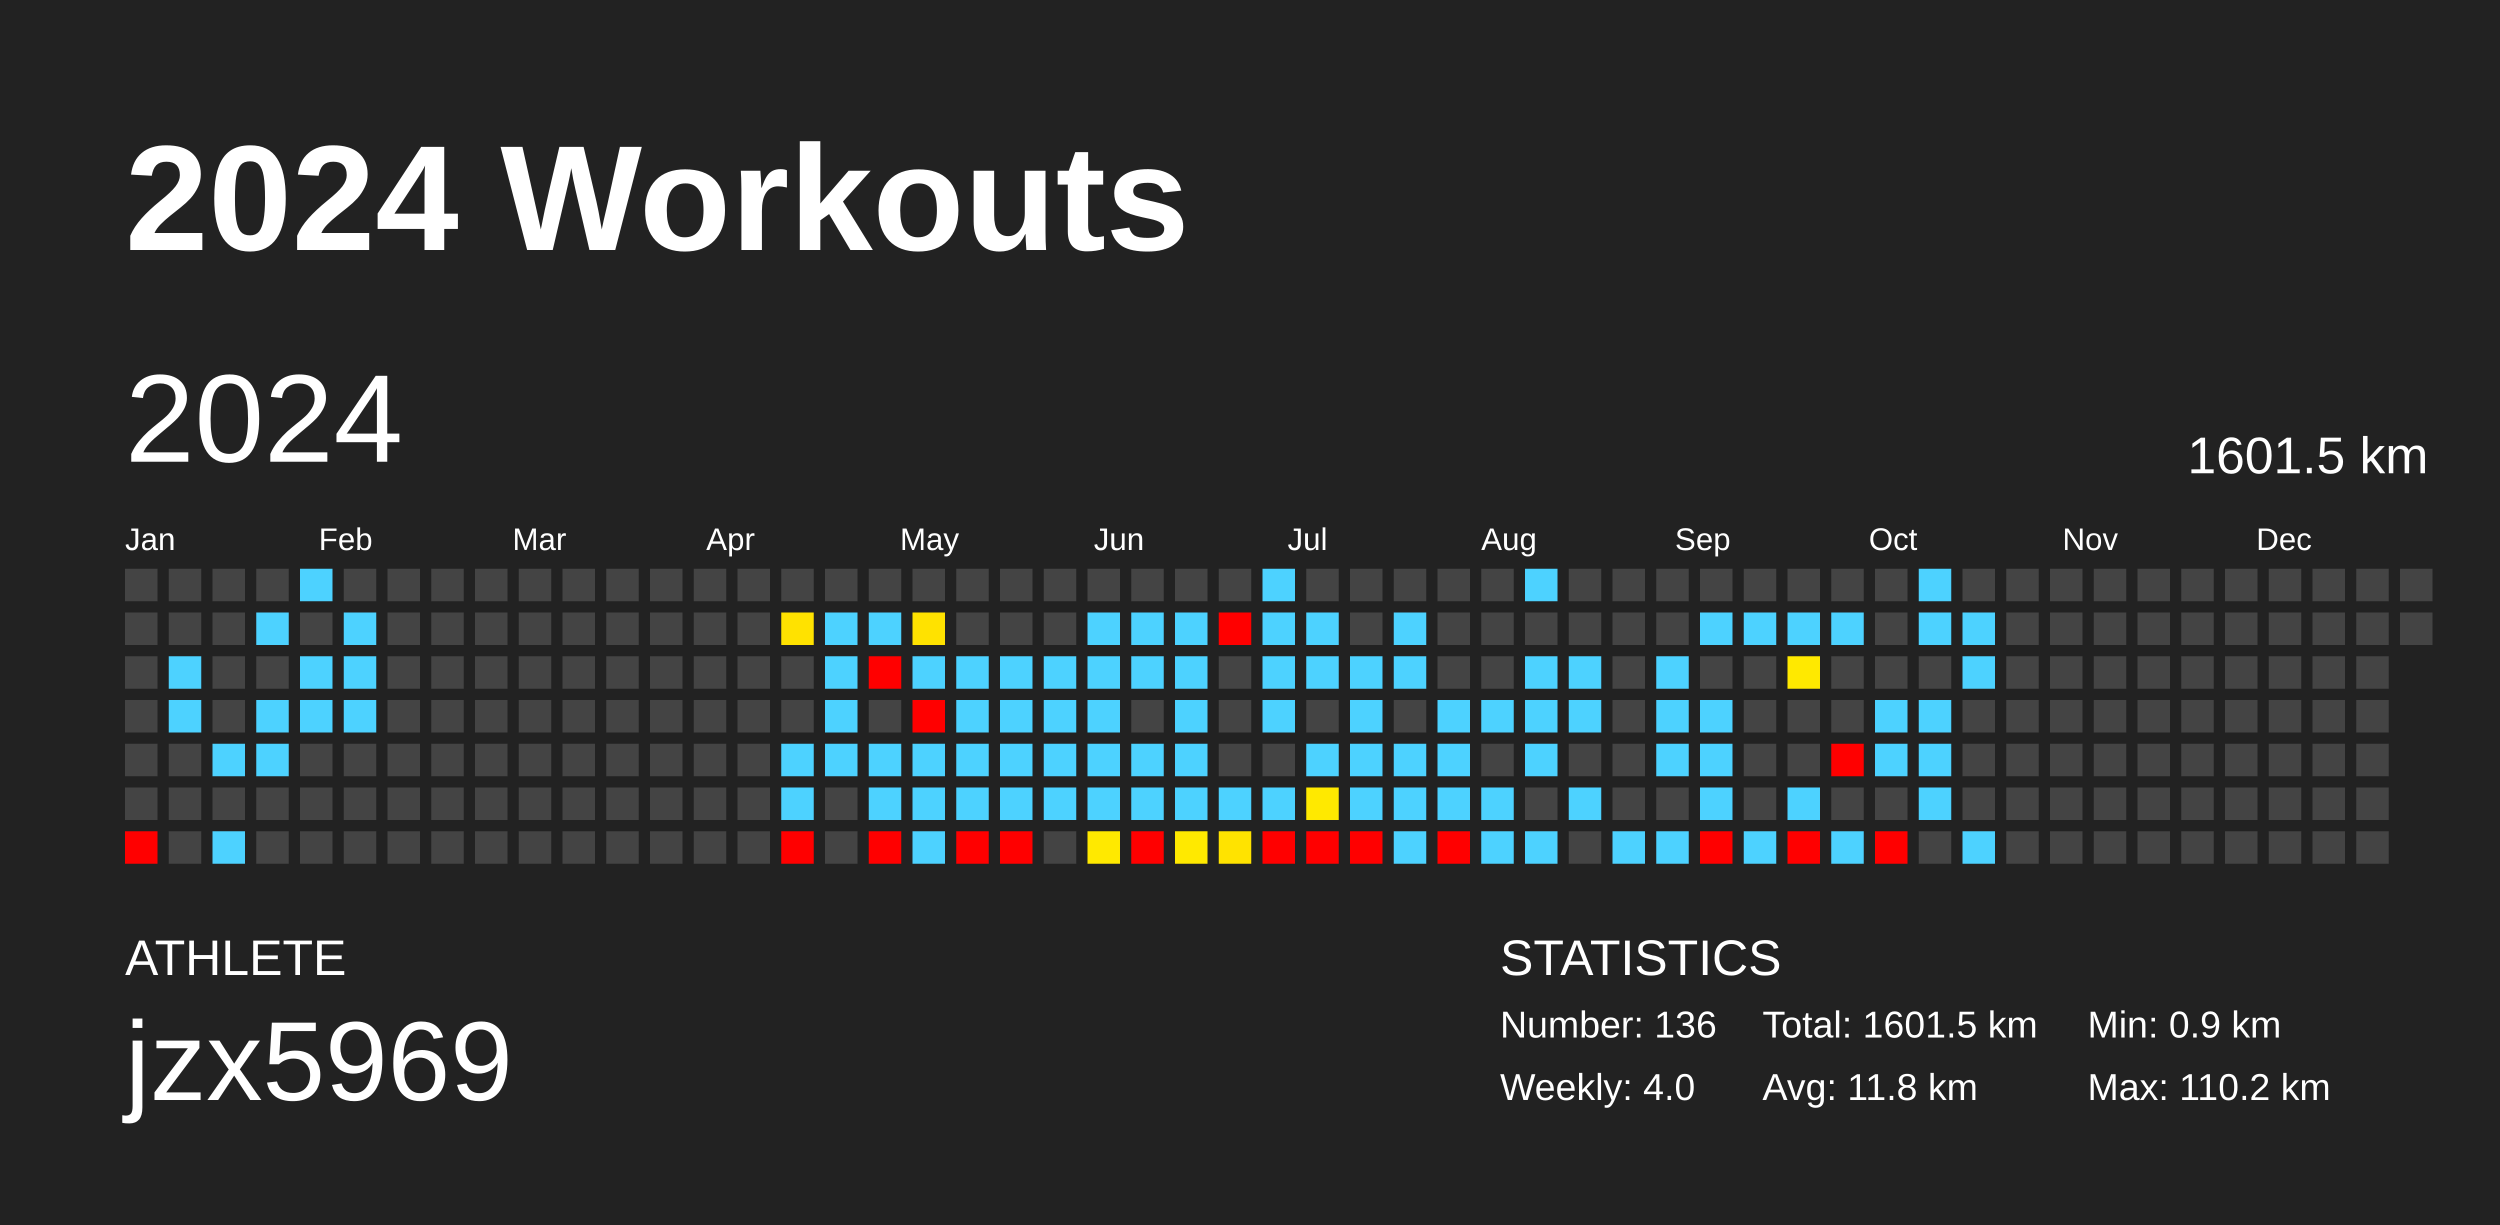
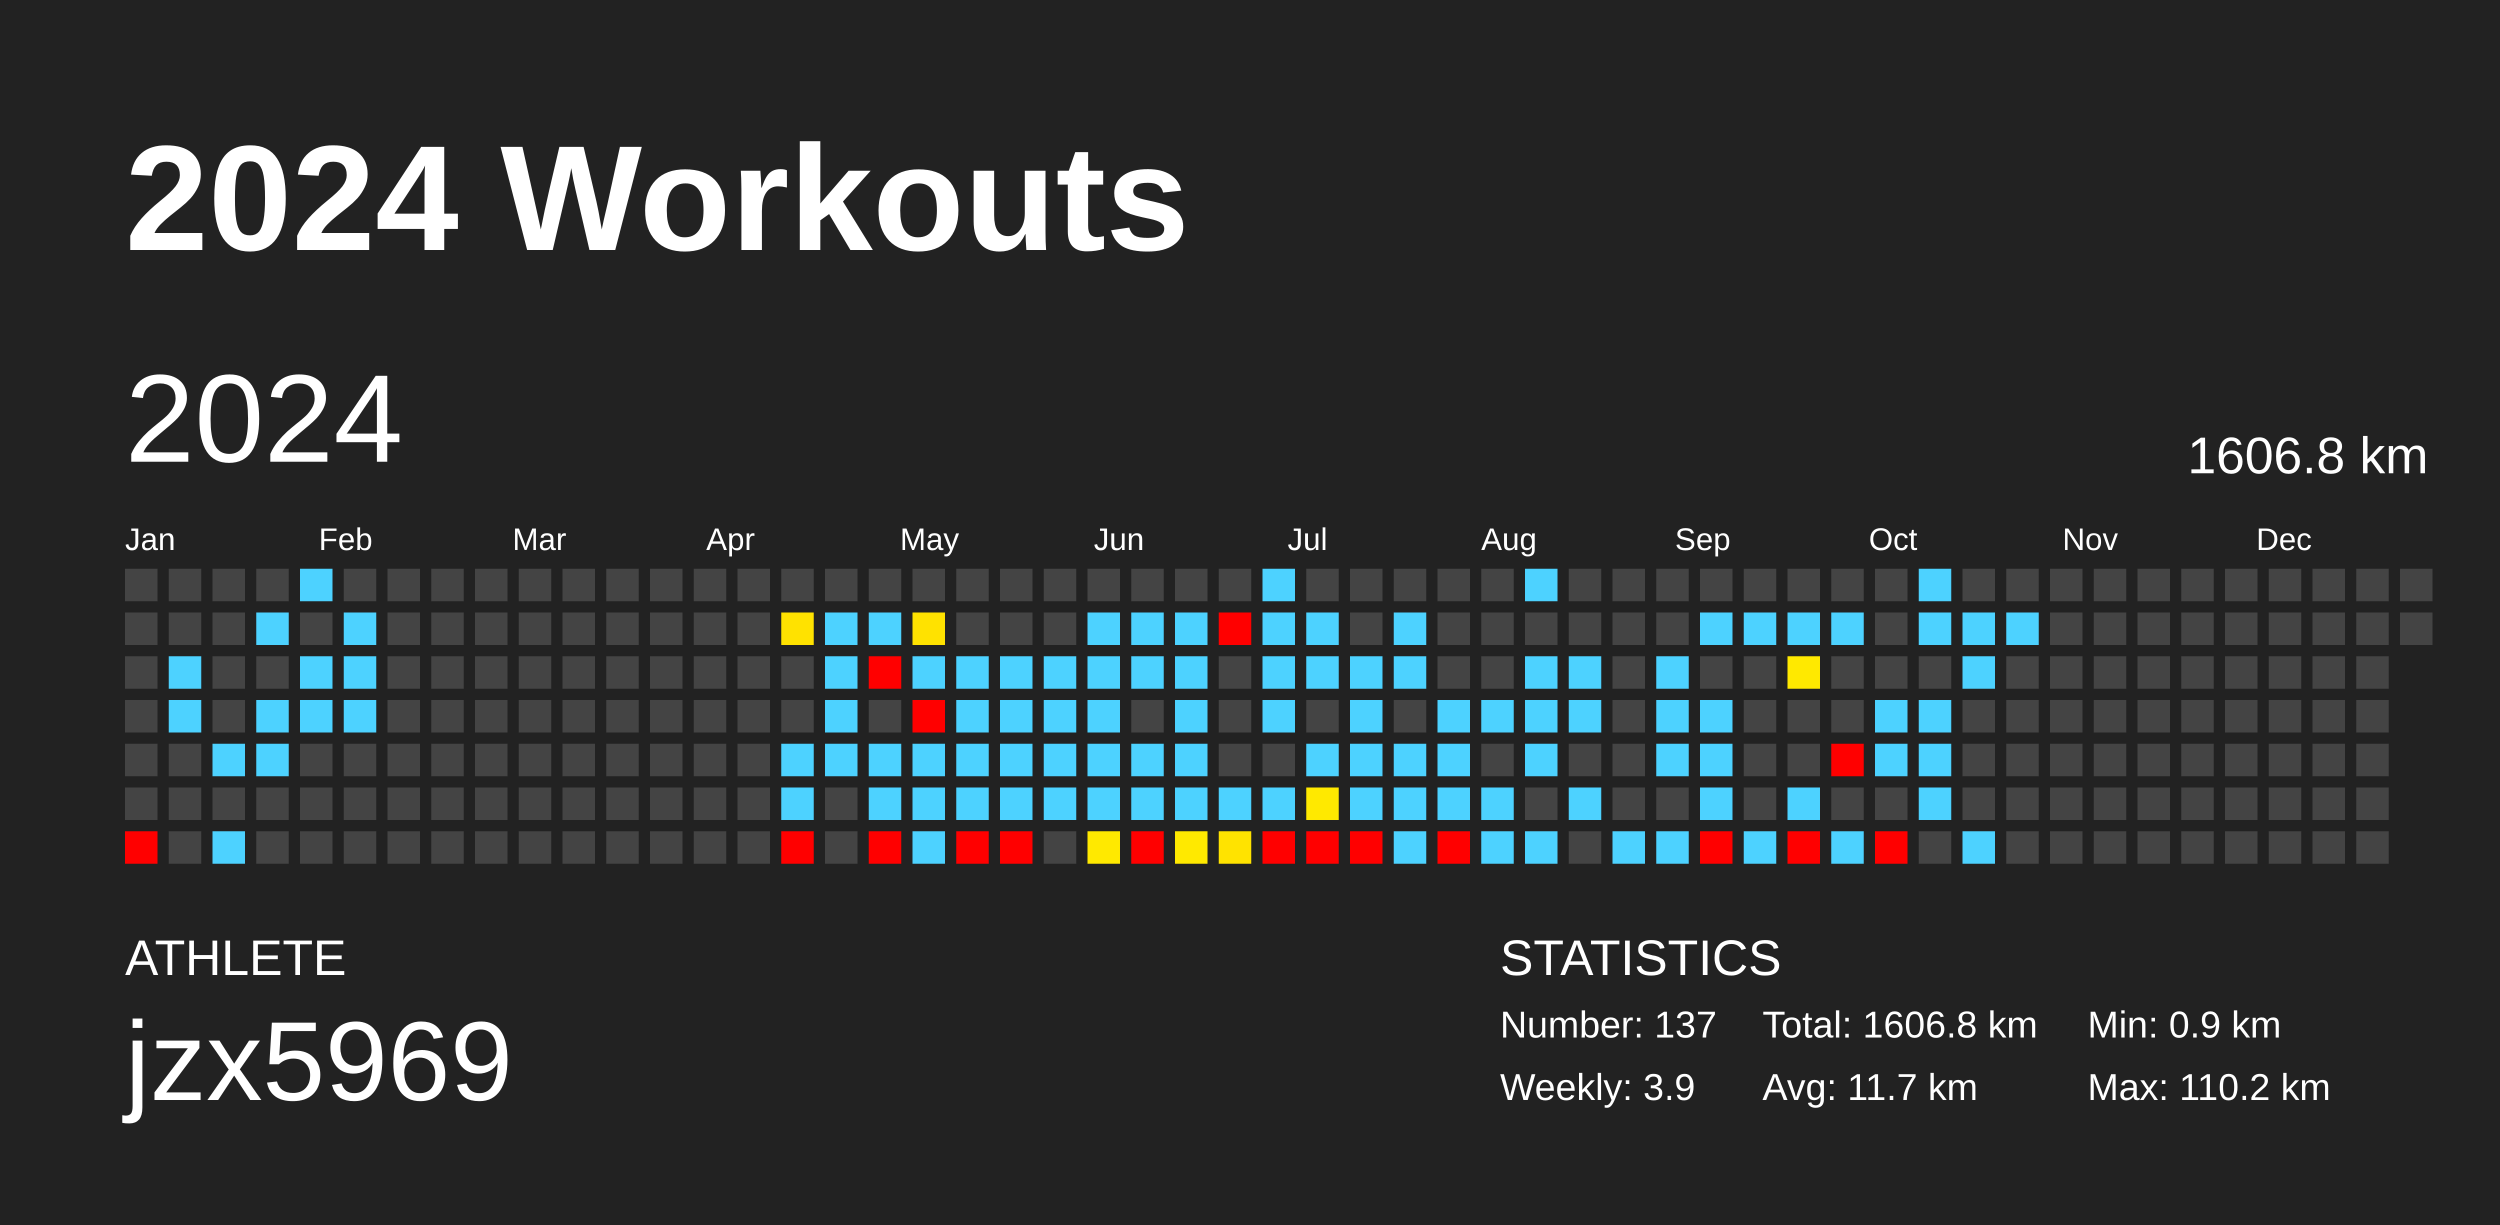
<svg xmlns="http://www.w3.org/2000/svg" baseProfile="full" height="98mm" version="1.1" viewBox="0,0,200,98" width="200mm">
  <defs />
  <rect fill="#222222" height="98" width="200" x="0" y="0" />
  <text fill="#FFFFFF" style="font-size:12px; font-family:Arial; font-weight:bold;" x="10" y="20">2024 Workouts</text>
  <text fill="#FFFFFF" style="font-size:4px; font-family:Arial" x="10" y="78">ATHLETE</text>
  <text fill="#FFFFFF" style="font-size:9px; font-family:Arial" x="10" y="88">jzx5969</text>
  <text fill="#FFFFFF" style="font-size:4px; font-family:Arial" x="120" y="78">STATISTICS</text>
-   <text fill="#FFFFFF" style="font-size:3px; font-family:Arial" x="120" y="83">Number: 136</text>
-   <text fill="#FFFFFF" style="font-size:3px; font-family:Arial" x="120" y="88">Weekly: 4.0</text>
-   <text fill="#FFFFFF" style="font-size:3px; font-family:Arial" x="141" y="83">Total: 1601.5 km</text>
-   <text fill="#FFFFFF" style="font-size:3px; font-family:Arial" x="141" y="88">Avg: 11.8 km</text>
+   <text fill="#FFFFFF" style="font-size:3px; font-family:Arial" x="120" y="83">Number: 137</text>
+   <text fill="#FFFFFF" style="font-size:3px; font-family:Arial" x="120" y="88">Weekly: 3.9</text>
+   <text fill="#FFFFFF" style="font-size:3px; font-family:Arial" x="141" y="83">Total: 1606.8 km</text>
+   <text fill="#FFFFFF" style="font-size:3px; font-family:Arial" x="141" y="88">Avg: 11.7 km</text>
  <text fill="#FFFFFF" style="font-size:3px; font-family:Arial" x="167" y="83">Min: 0.9 km</text>
  <text fill="#FFFFFF" style="font-size:3px; font-family:Arial" x="167" y="88">Max: 110.2 km</text>
  <text dominant-baseline="hanging" fill="#FFFFFF" style="font-size:10.0px; font-family:Arial;" x="10" y="30">2024</text>
-   <text dominant-baseline="hanging" fill="#FFFFFF" style="font-size:4.125px; font-family:Arial;" x="175" y="35">1601.5 km</text>
+   <text dominant-baseline="hanging" fill="#FFFFFF" style="font-size:4.125px; font-family:Arial;" x="175" y="35">1606.8 km</text>
  <text fill="#FFFFFF" style="font-size:2.5px; font-family:Arial" x="10.0" y="44">Jan</text>
  <text fill="#FFFFFF" style="font-size:2.5px; font-family:Arial" x="25.5" y="44">Feb</text>
  <text fill="#FFFFFF" style="font-size:2.5px; font-family:Arial" x="41.0" y="44">Mar</text>
  <text fill="#FFFFFF" style="font-size:2.5px; font-family:Arial" x="56.5" y="44">Apr</text>
  <text fill="#FFFFFF" style="font-size:2.5px; font-family:Arial" x="72.0" y="44">May</text>
  <text fill="#FFFFFF" style="font-size:2.5px; font-family:Arial" x="87.5" y="44">Jun</text>
  <text fill="#FFFFFF" style="font-size:2.5px; font-family:Arial" x="103.0" y="44">Jul</text>
  <text fill="#FFFFFF" style="font-size:2.5px; font-family:Arial" x="118.5" y="44">Aug</text>
  <text fill="#FFFFFF" style="font-size:2.5px; font-family:Arial" x="134.0" y="44">Sep</text>
  <text fill="#FFFFFF" style="font-size:2.5px; font-family:Arial" x="149.5" y="44">Oct</text>
  <text fill="#FFFFFF" style="font-size:2.5px; font-family:Arial" x="165.0" y="44">Nov</text>
  <text fill="#FFFFFF" style="font-size:2.5px; font-family:Arial" x="180.5" y="44">Dec</text>
  <rect fill="#444444" height="2.6" width="2.6" x="10.0" y="45.5" />
  <rect fill="#444444" height="2.6" width="2.6" x="10.0" y="49.0" />
  <rect fill="#444444" height="2.6" width="2.6" x="10.0" y="52.5" />
  <rect fill="#444444" height="2.6" width="2.6" x="10.0" y="56.0" />
  <rect fill="#444444" height="2.6" width="2.6" x="10.0" y="59.5" />
  <rect fill="#444444" height="2.6" width="2.6" x="10.0" y="63.0" />
  <rect fill="red" height="2.6" width="2.6" x="10.0" y="66.5" />
  <rect fill="#444444" height="2.6" width="2.6" x="13.5" y="45.5" />
  <rect fill="#444444" height="2.6" width="2.6" x="13.5" y="49.0" />
  <rect fill="#4dd2ff" height="2.6" width="2.6" x="13.5" y="52.5" />
  <rect fill="#4dd2ff" height="2.6" width="2.6" x="13.5" y="56.0" />
  <rect fill="#444444" height="2.6" width="2.6" x="13.5" y="59.5" />
  <rect fill="#444444" height="2.6" width="2.6" x="13.5" y="63.0" />
  <rect fill="#444444" height="2.6" width="2.6" x="13.5" y="66.5" />
  <rect fill="#444444" height="2.6" width="2.6" x="17.0" y="45.5" />
  <rect fill="#444444" height="2.6" width="2.6" x="17.0" y="49.0" />
  <rect fill="#444444" height="2.6" width="2.6" x="17.0" y="52.5" />
  <rect fill="#444444" height="2.6" width="2.6" x="17.0" y="56.0" />
  <rect fill="#4dd2ff" height="2.6" width="2.6" x="17.0" y="59.5" />
  <rect fill="#444444" height="2.6" width="2.6" x="17.0" y="63.0" />
  <rect fill="#4dd2ff" height="2.6" width="2.6" x="17.0" y="66.5" />
  <rect fill="#444444" height="2.6" width="2.6" x="20.5" y="45.5" />
  <rect fill="#4dd2ff" height="2.6" width="2.6" x="20.5" y="49.0" />
  <rect fill="#444444" height="2.6" width="2.6" x="20.5" y="52.5" />
  <rect fill="#4dd2ff" height="2.6" width="2.6" x="20.5" y="56.0" />
  <rect fill="#4dd2ff" height="2.6" width="2.6" x="20.5" y="59.5" />
  <rect fill="#444444" height="2.6" width="2.6" x="20.5" y="63.0" />
  <rect fill="#444444" height="2.6" width="2.6" x="20.5" y="66.5" />
  <rect fill="#4dd2ff" height="2.6" width="2.6" x="24.0" y="45.5" />
  <rect fill="#444444" height="2.6" width="2.6" x="24.0" y="49.0" />
  <rect fill="#4dd2ff" height="2.6" width="2.6" x="24.0" y="52.5" />
  <rect fill="#4dd2ff" height="2.6" width="2.6" x="24.0" y="56.0" />
  <rect fill="#444444" height="2.6" width="2.6" x="24.0" y="59.5" />
  <rect fill="#444444" height="2.6" width="2.6" x="24.0" y="63.0" />
  <rect fill="#444444" height="2.6" width="2.6" x="24.0" y="66.5" />
  <rect fill="#444444" height="2.6" width="2.6" x="27.5" y="45.5" />
  <rect fill="#4dd2ff" height="2.6" width="2.6" x="27.5" y="49.0" />
  <rect fill="#4dd2ff" height="2.6" width="2.6" x="27.5" y="52.5" />
  <rect fill="#4dd2ff" height="2.6" width="2.6" x="27.5" y="56.0" />
  <rect fill="#444444" height="2.6" width="2.6" x="27.5" y="59.5" />
  <rect fill="#444444" height="2.6" width="2.6" x="27.5" y="63.0" />
  <rect fill="#444444" height="2.6" width="2.6" x="27.5" y="66.5" />
  <rect fill="#444444" height="2.6" width="2.6" x="31.0" y="45.5" />
  <rect fill="#444444" height="2.6" width="2.6" x="31.0" y="49.0" />
  <rect fill="#444444" height="2.6" width="2.6" x="31.0" y="52.5" />
  <rect fill="#444444" height="2.6" width="2.6" x="31.0" y="56.0" />
  <rect fill="#444444" height="2.6" width="2.6" x="31.0" y="59.5" />
  <rect fill="#444444" height="2.6" width="2.6" x="31.0" y="63.0" />
  <rect fill="#444444" height="2.6" width="2.6" x="31.0" y="66.5" />
  <rect fill="#444444" height="2.6" width="2.6" x="34.5" y="45.5" />
  <rect fill="#444444" height="2.6" width="2.6" x="34.5" y="49.0" />
  <rect fill="#444444" height="2.6" width="2.6" x="34.5" y="52.5" />
  <rect fill="#444444" height="2.6" width="2.6" x="34.5" y="56.0" />
  <rect fill="#444444" height="2.6" width="2.6" x="34.5" y="59.5" />
  <rect fill="#444444" height="2.6" width="2.6" x="34.5" y="63.0" />
  <rect fill="#444444" height="2.6" width="2.6" x="34.5" y="66.5" />
  <rect fill="#444444" height="2.6" width="2.6" x="38.0" y="45.5" />
  <rect fill="#444444" height="2.6" width="2.6" x="38.0" y="49.0" />
  <rect fill="#444444" height="2.6" width="2.6" x="38.0" y="52.5" />
  <rect fill="#444444" height="2.6" width="2.6" x="38.0" y="56.0" />
  <rect fill="#444444" height="2.6" width="2.6" x="38.0" y="59.5" />
  <rect fill="#444444" height="2.6" width="2.6" x="38.0" y="63.0" />
  <rect fill="#444444" height="2.6" width="2.6" x="38.0" y="66.5" />
  <rect fill="#444444" height="2.6" width="2.6" x="41.5" y="45.5" />
  <rect fill="#444444" height="2.6" width="2.6" x="41.5" y="49.0" />
  <rect fill="#444444" height="2.6" width="2.6" x="41.5" y="52.5" />
  <rect fill="#444444" height="2.6" width="2.6" x="41.5" y="56.0" />
  <rect fill="#444444" height="2.6" width="2.6" x="41.5" y="59.5" />
  <rect fill="#444444" height="2.6" width="2.6" x="41.5" y="63.0" />
  <rect fill="#444444" height="2.6" width="2.6" x="41.5" y="66.5" />
  <rect fill="#444444" height="2.6" width="2.6" x="45.0" y="45.5" />
  <rect fill="#444444" height="2.6" width="2.6" x="45.0" y="49.0" />
  <rect fill="#444444" height="2.6" width="2.6" x="45.0" y="52.5" />
  <rect fill="#444444" height="2.6" width="2.6" x="45.0" y="56.0" />
  <rect fill="#444444" height="2.6" width="2.6" x="45.0" y="59.5" />
  <rect fill="#444444" height="2.6" width="2.6" x="45.0" y="63.0" />
  <rect fill="#444444" height="2.6" width="2.6" x="45.0" y="66.5" />
  <rect fill="#444444" height="2.6" width="2.6" x="48.5" y="45.5" />
  <rect fill="#444444" height="2.6" width="2.6" x="48.5" y="49.0" />
  <rect fill="#444444" height="2.6" width="2.6" x="48.5" y="52.5" />
  <rect fill="#444444" height="2.6" width="2.6" x="48.5" y="56.0" />
  <rect fill="#444444" height="2.6" width="2.6" x="48.5" y="59.5" />
  <rect fill="#444444" height="2.6" width="2.6" x="48.5" y="63.0" />
  <rect fill="#444444" height="2.6" width="2.6" x="48.5" y="66.5" />
  <rect fill="#444444" height="2.6" width="2.6" x="52.0" y="45.5" />
  <rect fill="#444444" height="2.6" width="2.6" x="52.0" y="49.0" />
  <rect fill="#444444" height="2.6" width="2.6" x="52.0" y="52.5" />
  <rect fill="#444444" height="2.6" width="2.6" x="52.0" y="56.0" />
  <rect fill="#444444" height="2.6" width="2.6" x="52.0" y="59.5" />
  <rect fill="#444444" height="2.6" width="2.6" x="52.0" y="63.0" />
  <rect fill="#444444" height="2.6" width="2.6" x="52.0" y="66.5" />
  <rect fill="#444444" height="2.6" width="2.6" x="55.5" y="45.5" />
  <rect fill="#444444" height="2.6" width="2.6" x="55.5" y="49.0" />
  <rect fill="#444444" height="2.6" width="2.6" x="55.5" y="52.5" />
  <rect fill="#444444" height="2.6" width="2.6" x="55.5" y="56.0" />
  <rect fill="#444444" height="2.6" width="2.6" x="55.5" y="59.5" />
  <rect fill="#444444" height="2.6" width="2.6" x="55.5" y="63.0" />
  <rect fill="#444444" height="2.6" width="2.6" x="55.5" y="66.5" />
  <rect fill="#444444" height="2.6" width="2.6" x="59.0" y="45.5" />
  <rect fill="#444444" height="2.6" width="2.6" x="59.0" y="49.0" />
  <rect fill="#444444" height="2.6" width="2.6" x="59.0" y="52.5" />
  <rect fill="#444444" height="2.6" width="2.6" x="59.0" y="56.0" />
  <rect fill="#444444" height="2.6" width="2.6" x="59.0" y="59.5" />
  <rect fill="#444444" height="2.6" width="2.6" x="59.0" y="63.0" />
  <rect fill="#444444" height="2.6" width="2.6" x="59.0" y="66.5" />
  <rect fill="#444444" height="2.6" width="2.6" x="62.5" y="45.5" />
  <rect fill="#ffe200" height="2.6" width="2.6" x="62.5" y="49.0" />
  <rect fill="#444444" height="2.6" width="2.6" x="62.5" y="52.5" />
  <rect fill="#444444" height="2.6" width="2.6" x="62.5" y="56.0" />
  <rect fill="#4dd2ff" height="2.6" width="2.6" x="62.5" y="59.5" />
  <rect fill="#4dd2ff" height="2.6" width="2.6" x="62.5" y="63.0" />
  <rect fill="red" height="2.6" width="2.6" x="62.5" y="66.5" />
  <rect fill="#444444" height="2.6" width="2.6" x="66.0" y="45.5" />
  <rect fill="#4dd2ff" height="2.6" width="2.6" x="66.0" y="49.0" />
  <rect fill="#4dd2ff" height="2.6" width="2.6" x="66.0" y="52.5" />
  <rect fill="#4dd2ff" height="2.6" width="2.6" x="66.0" y="56.0" />
  <rect fill="#4dd2ff" height="2.6" width="2.6" x="66.0" y="59.5" />
  <rect fill="#444444" height="2.6" width="2.6" x="66.0" y="63.0" />
  <rect fill="#444444" height="2.6" width="2.6" x="66.0" y="66.5" />
  <rect fill="#444444" height="2.6" width="2.6" x="69.5" y="45.5" />
  <rect fill="#4dd2ff" height="2.6" width="2.6" x="69.5" y="49.0" />
  <rect fill="red" height="2.6" width="2.6" x="69.5" y="52.5" />
  <rect fill="#444444" height="2.6" width="2.6" x="69.5" y="56.0" />
  <rect fill="#4dd2ff" height="2.6" width="2.6" x="69.5" y="59.5" />
  <rect fill="#4dd2ff" height="2.6" width="2.6" x="69.5" y="63.0" />
  <rect fill="red" height="2.6" width="2.6" x="69.5" y="66.5" />
  <rect fill="#444444" height="2.6" width="2.6" x="73.0" y="45.5" />
  <rect fill="#ffe200" height="2.6" width="2.6" x="73.0" y="49.0" />
  <rect fill="#4dd2ff" height="2.6" width="2.6" x="73.0" y="52.5" />
  <rect fill="red" height="2.6" width="2.6" x="73.0" y="56.0" />
  <rect fill="#4dd2ff" height="2.6" width="2.6" x="73.0" y="59.5" />
  <rect fill="#4dd2ff" height="2.6" width="2.6" x="73.0" y="63.0" />
  <rect fill="#4dd2ff" height="2.6" width="2.6" x="73.0" y="66.5" />
  <rect fill="#444444" height="2.6" width="2.6" x="76.5" y="45.5" />
  <rect fill="#444444" height="2.6" width="2.6" x="76.5" y="49.0" />
  <rect fill="#4dd2ff" height="2.6" width="2.6" x="76.5" y="52.5" />
  <rect fill="#4dd2ff" height="2.6" width="2.6" x="76.5" y="56.0" />
  <rect fill="#4dd2ff" height="2.6" width="2.6" x="76.5" y="59.5" />
  <rect fill="#4dd2ff" height="2.6" width="2.6" x="76.5" y="63.0" />
  <rect fill="red" height="2.6" width="2.6" x="76.5" y="66.5" />
  <rect fill="#444444" height="2.6" width="2.6" x="80.0" y="45.5" />
  <rect fill="#444444" height="2.6" width="2.6" x="80.0" y="49.0" />
  <rect fill="#4dd2ff" height="2.6" width="2.6" x="80.0" y="52.5" />
  <rect fill="#4dd2ff" height="2.6" width="2.6" x="80.0" y="56.0" />
  <rect fill="#4dd2ff" height="2.6" width="2.6" x="80.0" y="59.5" />
  <rect fill="#4dd2ff" height="2.6" width="2.6" x="80.0" y="63.0" />
  <rect fill="red" height="2.6" width="2.6" x="80.0" y="66.5" />
  <rect fill="#444444" height="2.6" width="2.6" x="83.5" y="45.5" />
  <rect fill="#444444" height="2.6" width="2.6" x="83.5" y="49.0" />
  <rect fill="#4dd2ff" height="2.6" width="2.6" x="83.5" y="52.5" />
  <rect fill="#4dd2ff" height="2.6" width="2.6" x="83.5" y="56.0" />
  <rect fill="#4dd2ff" height="2.6" width="2.6" x="83.5" y="59.5" />
  <rect fill="#4dd2ff" height="2.6" width="2.6" x="83.5" y="63.0" />
  <rect fill="#444444" height="2.6" width="2.6" x="83.5" y="66.5" />
  <rect fill="#444444" height="2.6" width="2.6" x="87.0" y="45.5" />
  <rect fill="#4dd2ff" height="2.6" width="2.6" x="87.0" y="49.0" />
  <rect fill="#4dd2ff" height="2.6" width="2.6" x="87.0" y="52.5" />
  <rect fill="#4dd2ff" height="2.6" width="2.6" x="87.0" y="56.0" />
  <rect fill="#4dd2ff" height="2.6" width="2.6" x="87.0" y="59.5" />
  <rect fill="#4dd2ff" height="2.6" width="2.6" x="87.0" y="63.0" />
  <rect fill="#ffe900" height="2.6" width="2.6" x="87.0" y="66.5" />
  <rect fill="#444444" height="2.6" width="2.6" x="90.5" y="45.5" />
  <rect fill="#4dd2ff" height="2.6" width="2.6" x="90.5" y="49.0" />
  <rect fill="#4dd2ff" height="2.6" width="2.6" x="90.5" y="52.5" />
  <rect fill="#444444" height="2.6" width="2.6" x="90.5" y="56.0" />
  <rect fill="#4dd2ff" height="2.6" width="2.6" x="90.5" y="59.5" />
  <rect fill="#4dd2ff" height="2.6" width="2.6" x="90.5" y="63.0" />
  <rect fill="red" height="2.6" width="2.6" x="90.5" y="66.5" />
  <rect fill="#444444" height="2.6" width="2.6" x="94.0" y="45.5" />
  <rect fill="#4dd2ff" height="2.6" width="2.6" x="94.0" y="49.0" />
  <rect fill="#4dd2ff" height="2.6" width="2.6" x="94.0" y="52.5" />
  <rect fill="#4dd2ff" height="2.6" width="2.6" x="94.0" y="56.0" />
  <rect fill="#4dd2ff" height="2.6" width="2.6" x="94.0" y="59.5" />
  <rect fill="#4dd2ff" height="2.6" width="2.6" x="94.0" y="63.0" />
  <rect fill="#ffe900" height="2.6" width="2.6" x="94.0" y="66.5" />
  <rect fill="#444444" height="2.6" width="2.6" x="97.5" y="45.5" />
  <rect fill="red" height="2.6" width="2.6" x="97.5" y="49.0" />
  <rect fill="#444444" height="2.6" width="2.6" x="97.5" y="52.5" />
  <rect fill="#444444" height="2.6" width="2.6" x="97.5" y="56.0" />
  <rect fill="#444444" height="2.6" width="2.6" x="97.5" y="59.5" />
  <rect fill="#4dd2ff" height="2.6" width="2.6" x="97.5" y="63.0" />
  <rect fill="#ffe300" height="2.6" width="2.6" x="97.5" y="66.5" />
  <rect fill="#4dd2ff" height="2.6" width="2.6" x="101.0" y="45.5" />
  <rect fill="#4dd2ff" height="2.6" width="2.6" x="101.0" y="49.0" />
  <rect fill="#4dd2ff" height="2.6" width="2.6" x="101.0" y="52.5" />
  <rect fill="#4dd2ff" height="2.6" width="2.6" x="101.0" y="56.0" />
  <rect fill="#444444" height="2.6" width="2.6" x="101.0" y="59.5" />
  <rect fill="#4dd2ff" height="2.6" width="2.6" x="101.0" y="63.0" />
  <rect fill="red" height="2.6" width="2.6" x="101.0" y="66.5" />
  <rect fill="#444444" height="2.6" width="2.6" x="104.5" y="45.5" />
  <rect fill="#4dd2ff" height="2.6" width="2.6" x="104.5" y="49.0" />
  <rect fill="#4dd2ff" height="2.6" width="2.6" x="104.5" y="52.5" />
  <rect fill="#444444" height="2.6" width="2.6" x="104.5" y="56.0" />
  <rect fill="#4dd2ff" height="2.6" width="2.6" x="104.5" y="59.5" />
  <rect fill="#ffe900" height="2.6" width="2.6" x="104.5" y="63.0" />
  <rect fill="red" height="2.6" width="2.6" x="104.5" y="66.5" />
  <rect fill="#444444" height="2.6" width="2.6" x="108.0" y="45.5" />
  <rect fill="#444444" height="2.6" width="2.6" x="108.0" y="49.0" />
  <rect fill="#4dd2ff" height="2.6" width="2.6" x="108.0" y="52.5" />
  <rect fill="#4dd2ff" height="2.6" width="2.6" x="108.0" y="56.0" />
  <rect fill="#4dd2ff" height="2.6" width="2.6" x="108.0" y="59.5" />
  <rect fill="#4dd2ff" height="2.6" width="2.6" x="108.0" y="63.0" />
  <rect fill="red" height="2.6" width="2.6" x="108.0" y="66.5" />
  <rect fill="#444444" height="2.6" width="2.6" x="111.5" y="45.5" />
  <rect fill="#4dd2ff" height="2.6" width="2.6" x="111.5" y="49.0" />
  <rect fill="#4dd2ff" height="2.6" width="2.6" x="111.5" y="52.5" />
  <rect fill="#444444" height="2.6" width="2.6" x="111.5" y="56.0" />
  <rect fill="#4dd2ff" height="2.6" width="2.6" x="111.5" y="59.5" />
  <rect fill="#4dd2ff" height="2.6" width="2.6" x="111.5" y="63.0" />
  <rect fill="#4dd2ff" height="2.6" width="2.6" x="111.5" y="66.5" />
  <rect fill="#444444" height="2.6" width="2.6" x="115.0" y="45.5" />
  <rect fill="#444444" height="2.6" width="2.6" x="115.0" y="49.0" />
  <rect fill="#444444" height="2.6" width="2.6" x="115.0" y="52.5" />
  <rect fill="#4dd2ff" height="2.6" width="2.6" x="115.0" y="56.0" />
  <rect fill="#4dd2ff" height="2.6" width="2.6" x="115.0" y="59.5" />
  <rect fill="#4dd2ff" height="2.6" width="2.6" x="115.0" y="63.0" />
  <rect fill="red" height="2.6" width="2.6" x="115.0" y="66.5" />
  <rect fill="#444444" height="2.6" width="2.6" x="118.5" y="45.5" />
  <rect fill="#444444" height="2.6" width="2.6" x="118.5" y="49.0" />
  <rect fill="#444444" height="2.6" width="2.6" x="118.5" y="52.5" />
  <rect fill="#4dd2ff" height="2.6" width="2.6" x="118.5" y="56.0" />
  <rect fill="#444444" height="2.6" width="2.6" x="118.5" y="59.5" />
  <rect fill="#4dd2ff" height="2.6" width="2.6" x="118.5" y="63.0" />
  <rect fill="#4dd2ff" height="2.6" width="2.6" x="118.5" y="66.5" />
  <rect fill="#4dd2ff" height="2.6" width="2.6" x="122.0" y="45.5" />
  <rect fill="#444444" height="2.6" width="2.6" x="122.0" y="49.0" />
  <rect fill="#4dd2ff" height="2.6" width="2.6" x="122.0" y="52.5" />
  <rect fill="#4dd2ff" height="2.6" width="2.6" x="122.0" y="56.0" />
  <rect fill="#4dd2ff" height="2.6" width="2.6" x="122.0" y="59.5" />
  <rect fill="#444444" height="2.6" width="2.6" x="122.0" y="63.0" />
  <rect fill="#4dd2ff" height="2.6" width="2.6" x="122.0" y="66.5" />
  <rect fill="#444444" height="2.6" width="2.6" x="125.5" y="45.5" />
  <rect fill="#444444" height="2.6" width="2.6" x="125.5" y="49.0" />
  <rect fill="#4dd2ff" height="2.6" width="2.6" x="125.5" y="52.5" />
  <rect fill="#4dd2ff" height="2.6" width="2.6" x="125.5" y="56.0" />
  <rect fill="#444444" height="2.6" width="2.6" x="125.5" y="59.5" />
  <rect fill="#4dd2ff" height="2.6" width="2.6" x="125.5" y="63.0" />
  <rect fill="#444444" height="2.6" width="2.6" x="125.5" y="66.5" />
  <rect fill="#444444" height="2.6" width="2.6" x="129.0" y="45.5" />
  <rect fill="#444444" height="2.6" width="2.6" x="129.0" y="49.0" />
  <rect fill="#444444" height="2.6" width="2.6" x="129.0" y="52.5" />
  <rect fill="#444444" height="2.6" width="2.6" x="129.0" y="56.0" />
  <rect fill="#444444" height="2.6" width="2.6" x="129.0" y="59.5" />
  <rect fill="#444444" height="2.6" width="2.6" x="129.0" y="63.0" />
  <rect fill="#4dd2ff" height="2.6" width="2.6" x="129.0" y="66.5" />
  <rect fill="#444444" height="2.6" width="2.6" x="132.5" y="45.5" />
  <rect fill="#444444" height="2.6" width="2.6" x="132.5" y="49.0" />
  <rect fill="#4dd2ff" height="2.6" width="2.6" x="132.5" y="52.5" />
  <rect fill="#4dd2ff" height="2.6" width="2.6" x="132.5" y="56.0" />
  <rect fill="#4dd2ff" height="2.6" width="2.6" x="132.5" y="59.5" />
  <rect fill="#444444" height="2.6" width="2.6" x="132.5" y="63.0" />
  <rect fill="#4dd2ff" height="2.6" width="2.6" x="132.5" y="66.5" />
  <rect fill="#444444" height="2.6" width="2.6" x="136.0" y="45.5" />
  <rect fill="#4dd2ff" height="2.6" width="2.6" x="136.0" y="49.0" />
  <rect fill="#444444" height="2.6" width="2.6" x="136.0" y="52.5" />
  <rect fill="#4dd2ff" height="2.6" width="2.6" x="136.0" y="56.0" />
  <rect fill="#4dd2ff" height="2.6" width="2.6" x="136.0" y="59.5" />
  <rect fill="#4dd2ff" height="2.6" width="2.6" x="136.0" y="63.0" />
  <rect fill="red" height="2.6" width="2.6" x="136.0" y="66.5" />
  <rect fill="#444444" height="2.6" width="2.6" x="139.5" y="45.5" />
  <rect fill="#4dd2ff" height="2.6" width="2.6" x="139.5" y="49.0" />
  <rect fill="#444444" height="2.6" width="2.6" x="139.5" y="52.5" />
  <rect fill="#444444" height="2.6" width="2.6" x="139.5" y="56.0" />
  <rect fill="#444444" height="2.6" width="2.6" x="139.5" y="59.5" />
  <rect fill="#444444" height="2.6" width="2.6" x="139.5" y="63.0" />
  <rect fill="#4dd2ff" height="2.6" width="2.6" x="139.5" y="66.5" />
  <rect fill="#444444" height="2.6" width="2.6" x="143.0" y="45.5" />
  <rect fill="#4dd2ff" height="2.6" width="2.6" x="143.0" y="49.0" />
  <rect fill="#ffe900" height="2.6" width="2.6" x="143.0" y="52.5" />
  <rect fill="#444444" height="2.6" width="2.6" x="143.0" y="56.0" />
  <rect fill="#444444" height="2.6" width="2.6" x="143.0" y="59.5" />
  <rect fill="#4dd2ff" height="2.6" width="2.6" x="143.0" y="63.0" />
  <rect fill="red" height="2.6" width="2.6" x="143.0" y="66.5" />
  <rect fill="#444444" height="2.6" width="2.6" x="146.5" y="45.5" />
  <rect fill="#4dd2ff" height="2.6" width="2.6" x="146.5" y="49.0" />
  <rect fill="#444444" height="2.6" width="2.6" x="146.5" y="52.5" />
  <rect fill="#444444" height="2.6" width="2.6" x="146.5" y="56.0" />
  <rect fill="red" height="2.6" width="2.6" x="146.5" y="59.5" />
  <rect fill="#444444" height="2.6" width="2.6" x="146.5" y="63.0" />
  <rect fill="#4dd2ff" height="2.6" width="2.6" x="146.5" y="66.5" />
  <rect fill="#444444" height="2.6" width="2.6" x="150.0" y="45.5" />
  <rect fill="#444444" height="2.6" width="2.6" x="150.0" y="49.0" />
  <rect fill="#444444" height="2.6" width="2.6" x="150.0" y="52.5" />
  <rect fill="#4dd2ff" height="2.6" width="2.6" x="150.0" y="56.0" />
  <rect fill="#4dd2ff" height="2.6" width="2.6" x="150.0" y="59.5" />
  <rect fill="#444444" height="2.6" width="2.6" x="150.0" y="63.0" />
  <rect fill="red" height="2.6" width="2.6" x="150.0" y="66.5" />
  <rect fill="#4dd2ff" height="2.6" width="2.6" x="153.5" y="45.5" />
  <rect fill="#4dd2ff" height="2.6" width="2.6" x="153.5" y="49.0" />
  <rect fill="#444444" height="2.6" width="2.6" x="153.5" y="52.5" />
  <rect fill="#4dd2ff" height="2.6" width="2.6" x="153.5" y="56.0" />
  <rect fill="#4dd2ff" height="2.6" width="2.6" x="153.5" y="59.5" />
  <rect fill="#4dd2ff" height="2.6" width="2.6" x="153.5" y="63.0" />
  <rect fill="#444444" height="2.6" width="2.6" x="153.5" y="66.5" />
  <rect fill="#444444" height="2.6" width="2.6" x="157.0" y="45.5" />
  <rect fill="#4dd2ff" height="2.6" width="2.6" x="157.0" y="49.0" />
  <rect fill="#4dd2ff" height="2.6" width="2.6" x="157.0" y="52.5" />
  <rect fill="#444444" height="2.6" width="2.6" x="157.0" y="56.0" />
  <rect fill="#444444" height="2.6" width="2.6" x="157.0" y="59.5" />
  <rect fill="#444444" height="2.6" width="2.6" x="157.0" y="63.0" />
  <rect fill="#4dd2ff" height="2.6" width="2.6" x="157.0" y="66.5" />
  <rect fill="#444444" height="2.6" width="2.6" x="160.5" y="45.5" />
-   <rect fill="#444444" height="2.6" width="2.6" x="160.5" y="49.0" />
+   <rect fill="#4dd2ff" height="2.6" width="2.6" x="160.5" y="49.0" />
  <rect fill="#444444" height="2.6" width="2.6" x="160.5" y="52.5" />
  <rect fill="#444444" height="2.6" width="2.6" x="160.5" y="56.0" />
  <rect fill="#444444" height="2.6" width="2.6" x="160.5" y="59.5" />
  <rect fill="#444444" height="2.6" width="2.6" x="160.5" y="63.0" />
  <rect fill="#444444" height="2.6" width="2.6" x="160.5" y="66.5" />
  <rect fill="#444444" height="2.6" width="2.6" x="164.0" y="45.5" />
  <rect fill="#444444" height="2.6" width="2.6" x="164.0" y="49.0" />
  <rect fill="#444444" height="2.6" width="2.6" x="164.0" y="52.5" />
  <rect fill="#444444" height="2.6" width="2.6" x="164.0" y="56.0" />
  <rect fill="#444444" height="2.6" width="2.6" x="164.0" y="59.5" />
  <rect fill="#444444" height="2.6" width="2.6" x="164.0" y="63.0" />
  <rect fill="#444444" height="2.6" width="2.6" x="164.0" y="66.5" />
  <rect fill="#444444" height="2.6" width="2.6" x="167.5" y="45.5" />
  <rect fill="#444444" height="2.6" width="2.6" x="167.5" y="49.0" />
  <rect fill="#444444" height="2.6" width="2.6" x="167.5" y="52.5" />
  <rect fill="#444444" height="2.6" width="2.6" x="167.5" y="56.0" />
  <rect fill="#444444" height="2.6" width="2.6" x="167.5" y="59.5" />
  <rect fill="#444444" height="2.6" width="2.6" x="167.5" y="63.0" />
  <rect fill="#444444" height="2.6" width="2.6" x="167.5" y="66.5" />
  <rect fill="#444444" height="2.6" width="2.6" x="171.0" y="45.5" />
  <rect fill="#444444" height="2.6" width="2.6" x="171.0" y="49.0" />
  <rect fill="#444444" height="2.6" width="2.6" x="171.0" y="52.5" />
  <rect fill="#444444" height="2.6" width="2.6" x="171.0" y="56.0" />
  <rect fill="#444444" height="2.6" width="2.6" x="171.0" y="59.5" />
  <rect fill="#444444" height="2.6" width="2.6" x="171.0" y="63.0" />
  <rect fill="#444444" height="2.6" width="2.6" x="171.0" y="66.5" />
  <rect fill="#444444" height="2.6" width="2.6" x="174.5" y="45.5" />
  <rect fill="#444444" height="2.6" width="2.6" x="174.5" y="49.0" />
  <rect fill="#444444" height="2.6" width="2.6" x="174.5" y="52.5" />
  <rect fill="#444444" height="2.6" width="2.6" x="174.5" y="56.0" />
  <rect fill="#444444" height="2.6" width="2.6" x="174.5" y="59.5" />
  <rect fill="#444444" height="2.6" width="2.6" x="174.5" y="63.0" />
  <rect fill="#444444" height="2.6" width="2.6" x="174.5" y="66.5" />
  <rect fill="#444444" height="2.6" width="2.6" x="178.0" y="45.5" />
  <rect fill="#444444" height="2.6" width="2.6" x="178.0" y="49.0" />
  <rect fill="#444444" height="2.6" width="2.6" x="178.0" y="52.5" />
  <rect fill="#444444" height="2.6" width="2.6" x="178.0" y="56.0" />
  <rect fill="#444444" height="2.6" width="2.6" x="178.0" y="59.5" />
  <rect fill="#444444" height="2.6" width="2.6" x="178.0" y="63.0" />
  <rect fill="#444444" height="2.6" width="2.6" x="178.0" y="66.5" />
  <rect fill="#444444" height="2.6" width="2.6" x="181.5" y="45.5" />
  <rect fill="#444444" height="2.6" width="2.6" x="181.5" y="49.0" />
  <rect fill="#444444" height="2.6" width="2.6" x="181.5" y="52.5" />
  <rect fill="#444444" height="2.6" width="2.6" x="181.5" y="56.0" />
  <rect fill="#444444" height="2.6" width="2.6" x="181.5" y="59.5" />
  <rect fill="#444444" height="2.6" width="2.6" x="181.5" y="63.0" />
  <rect fill="#444444" height="2.6" width="2.6" x="181.5" y="66.5" />
  <rect fill="#444444" height="2.6" width="2.6" x="185.0" y="45.5" />
  <rect fill="#444444" height="2.6" width="2.6" x="185.0" y="49.0" />
  <rect fill="#444444" height="2.6" width="2.6" x="185.0" y="52.5" />
  <rect fill="#444444" height="2.6" width="2.6" x="185.0" y="56.0" />
  <rect fill="#444444" height="2.6" width="2.6" x="185.0" y="59.5" />
  <rect fill="#444444" height="2.6" width="2.6" x="185.0" y="63.0" />
  <rect fill="#444444" height="2.6" width="2.6" x="185.0" y="66.5" />
  <rect fill="#444444" height="2.6" width="2.6" x="188.5" y="45.5" />
  <rect fill="#444444" height="2.6" width="2.6" x="188.5" y="49.0" />
  <rect fill="#444444" height="2.6" width="2.6" x="188.5" y="52.5" />
  <rect fill="#444444" height="2.6" width="2.6" x="188.5" y="56.0" />
  <rect fill="#444444" height="2.6" width="2.6" x="188.5" y="59.5" />
  <rect fill="#444444" height="2.6" width="2.6" x="188.5" y="63.0" />
  <rect fill="#444444" height="2.6" width="2.6" x="188.5" y="66.5" />
  <rect fill="#444444" height="2.6" width="2.6" x="192.0" y="45.5" />
  <rect fill="#444444" height="2.6" width="2.6" x="192.0" y="49.0" />
</svg>
